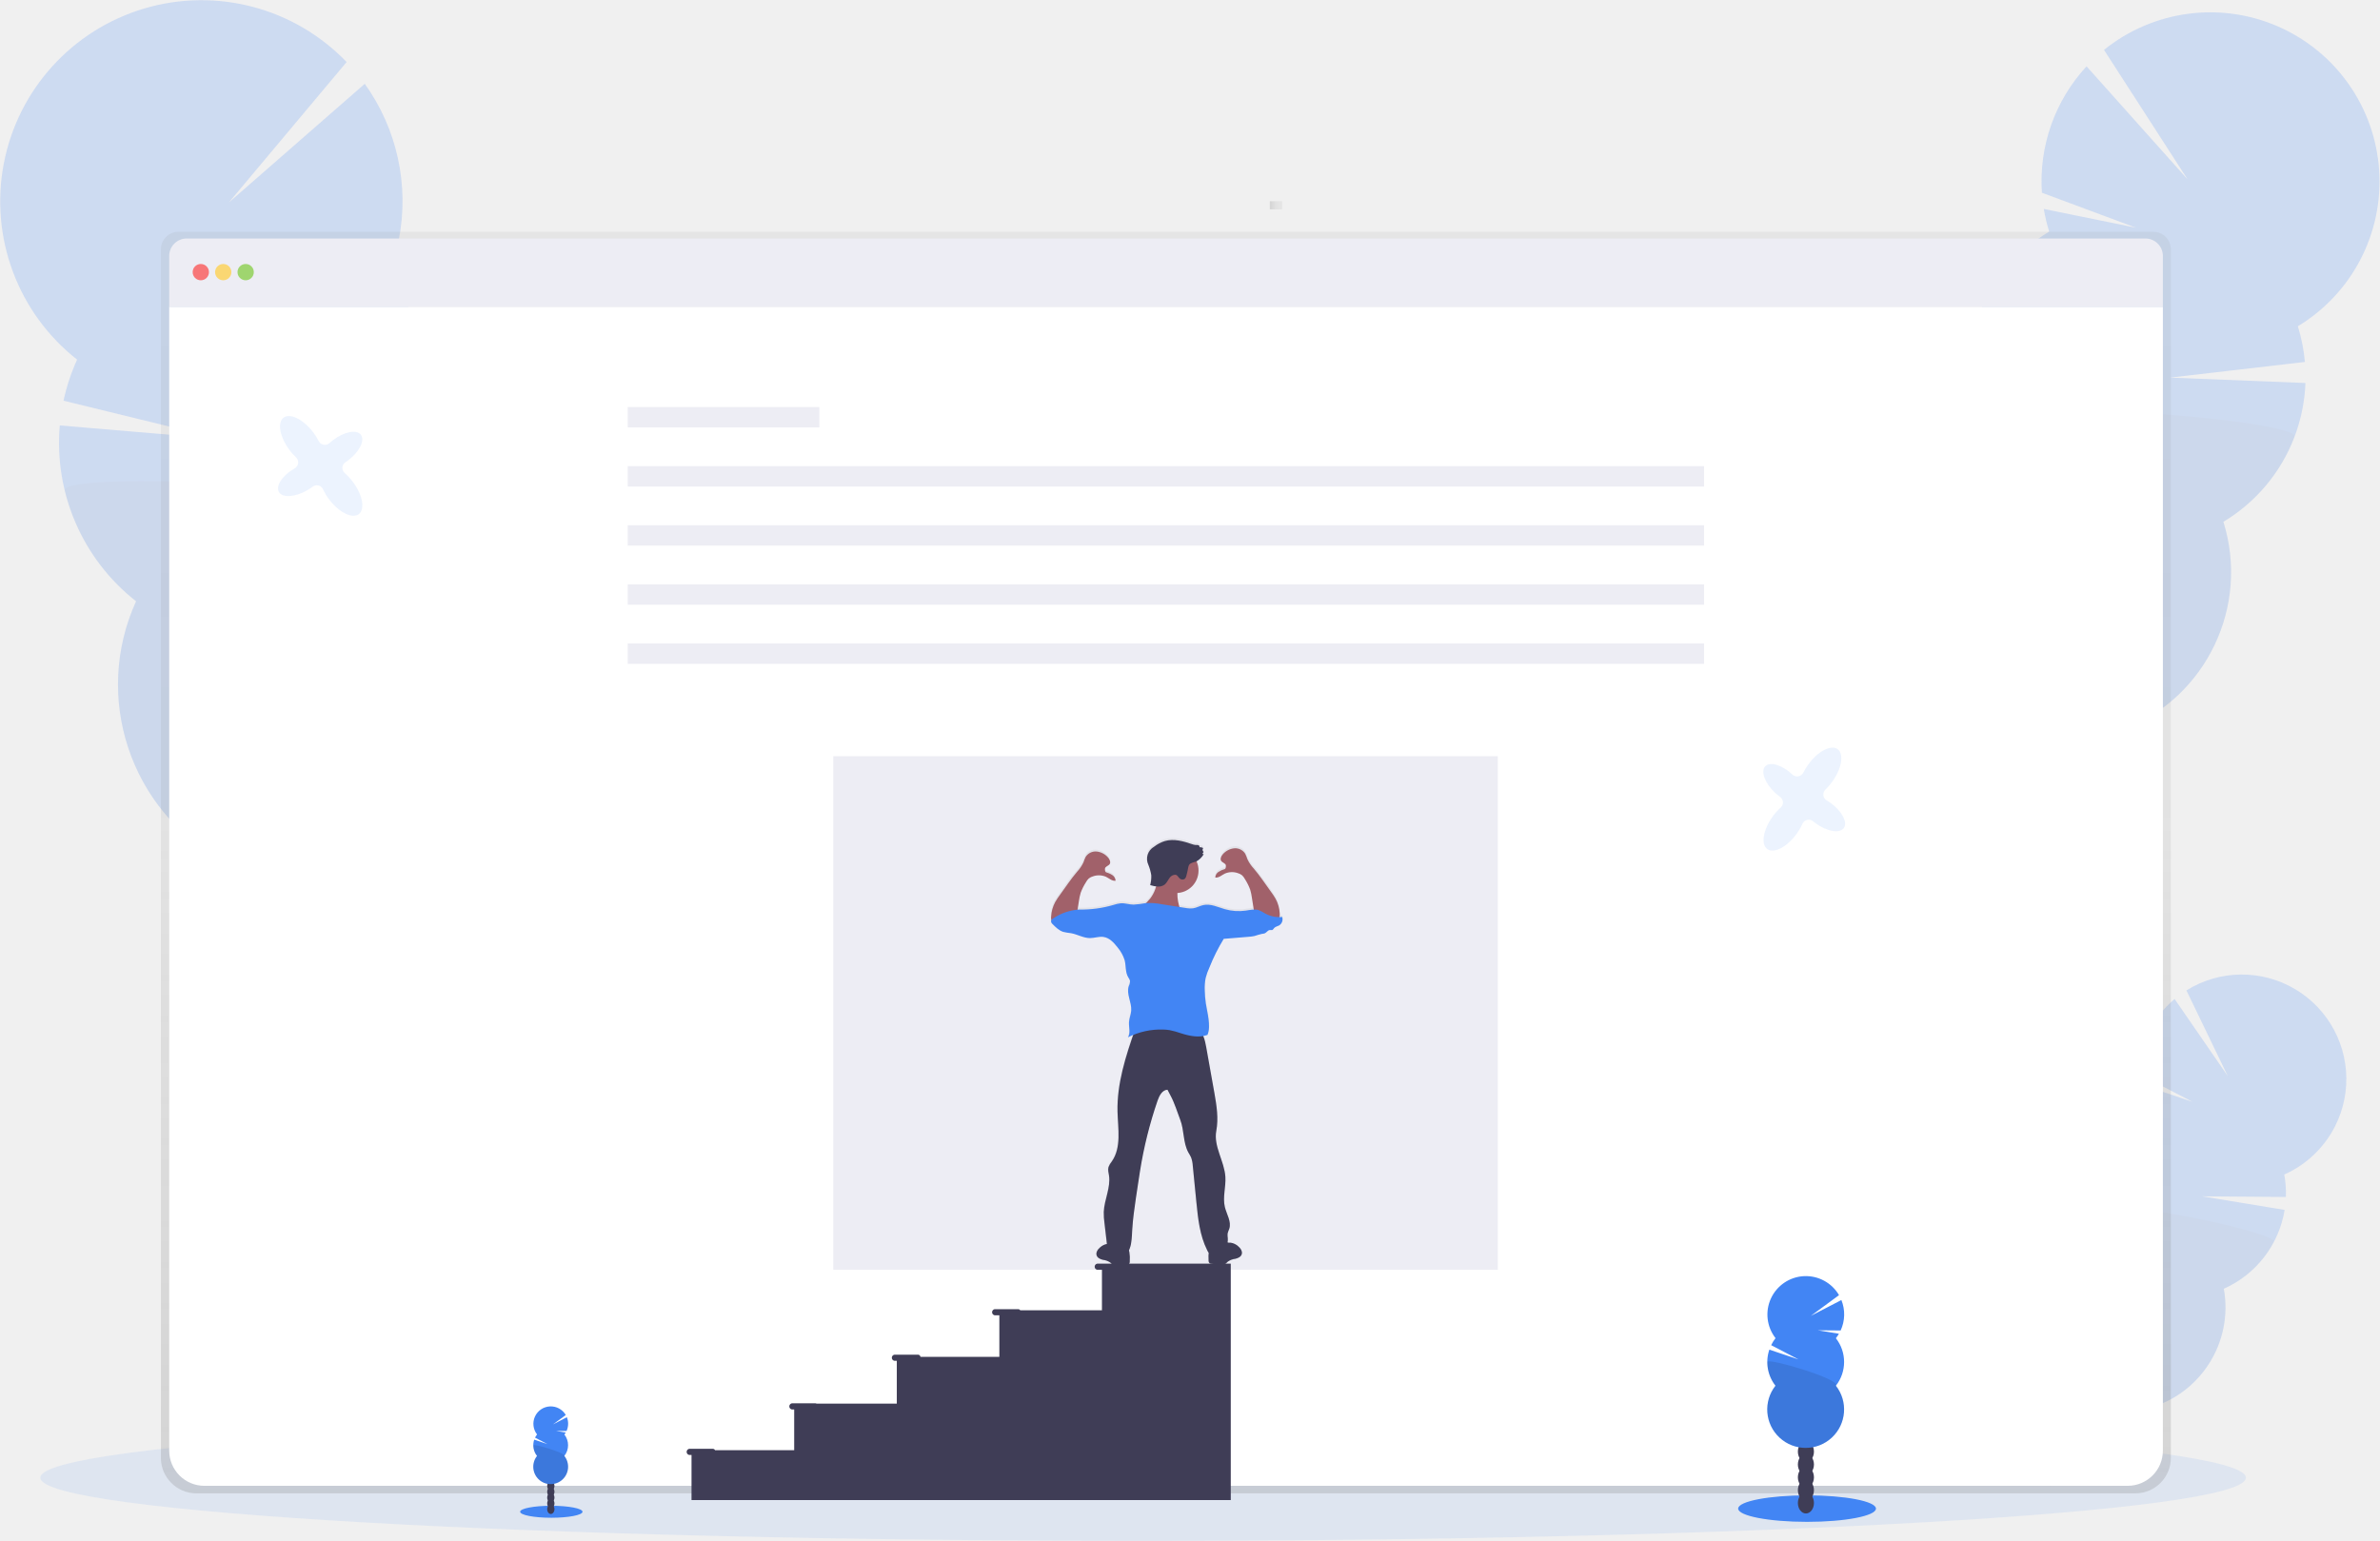
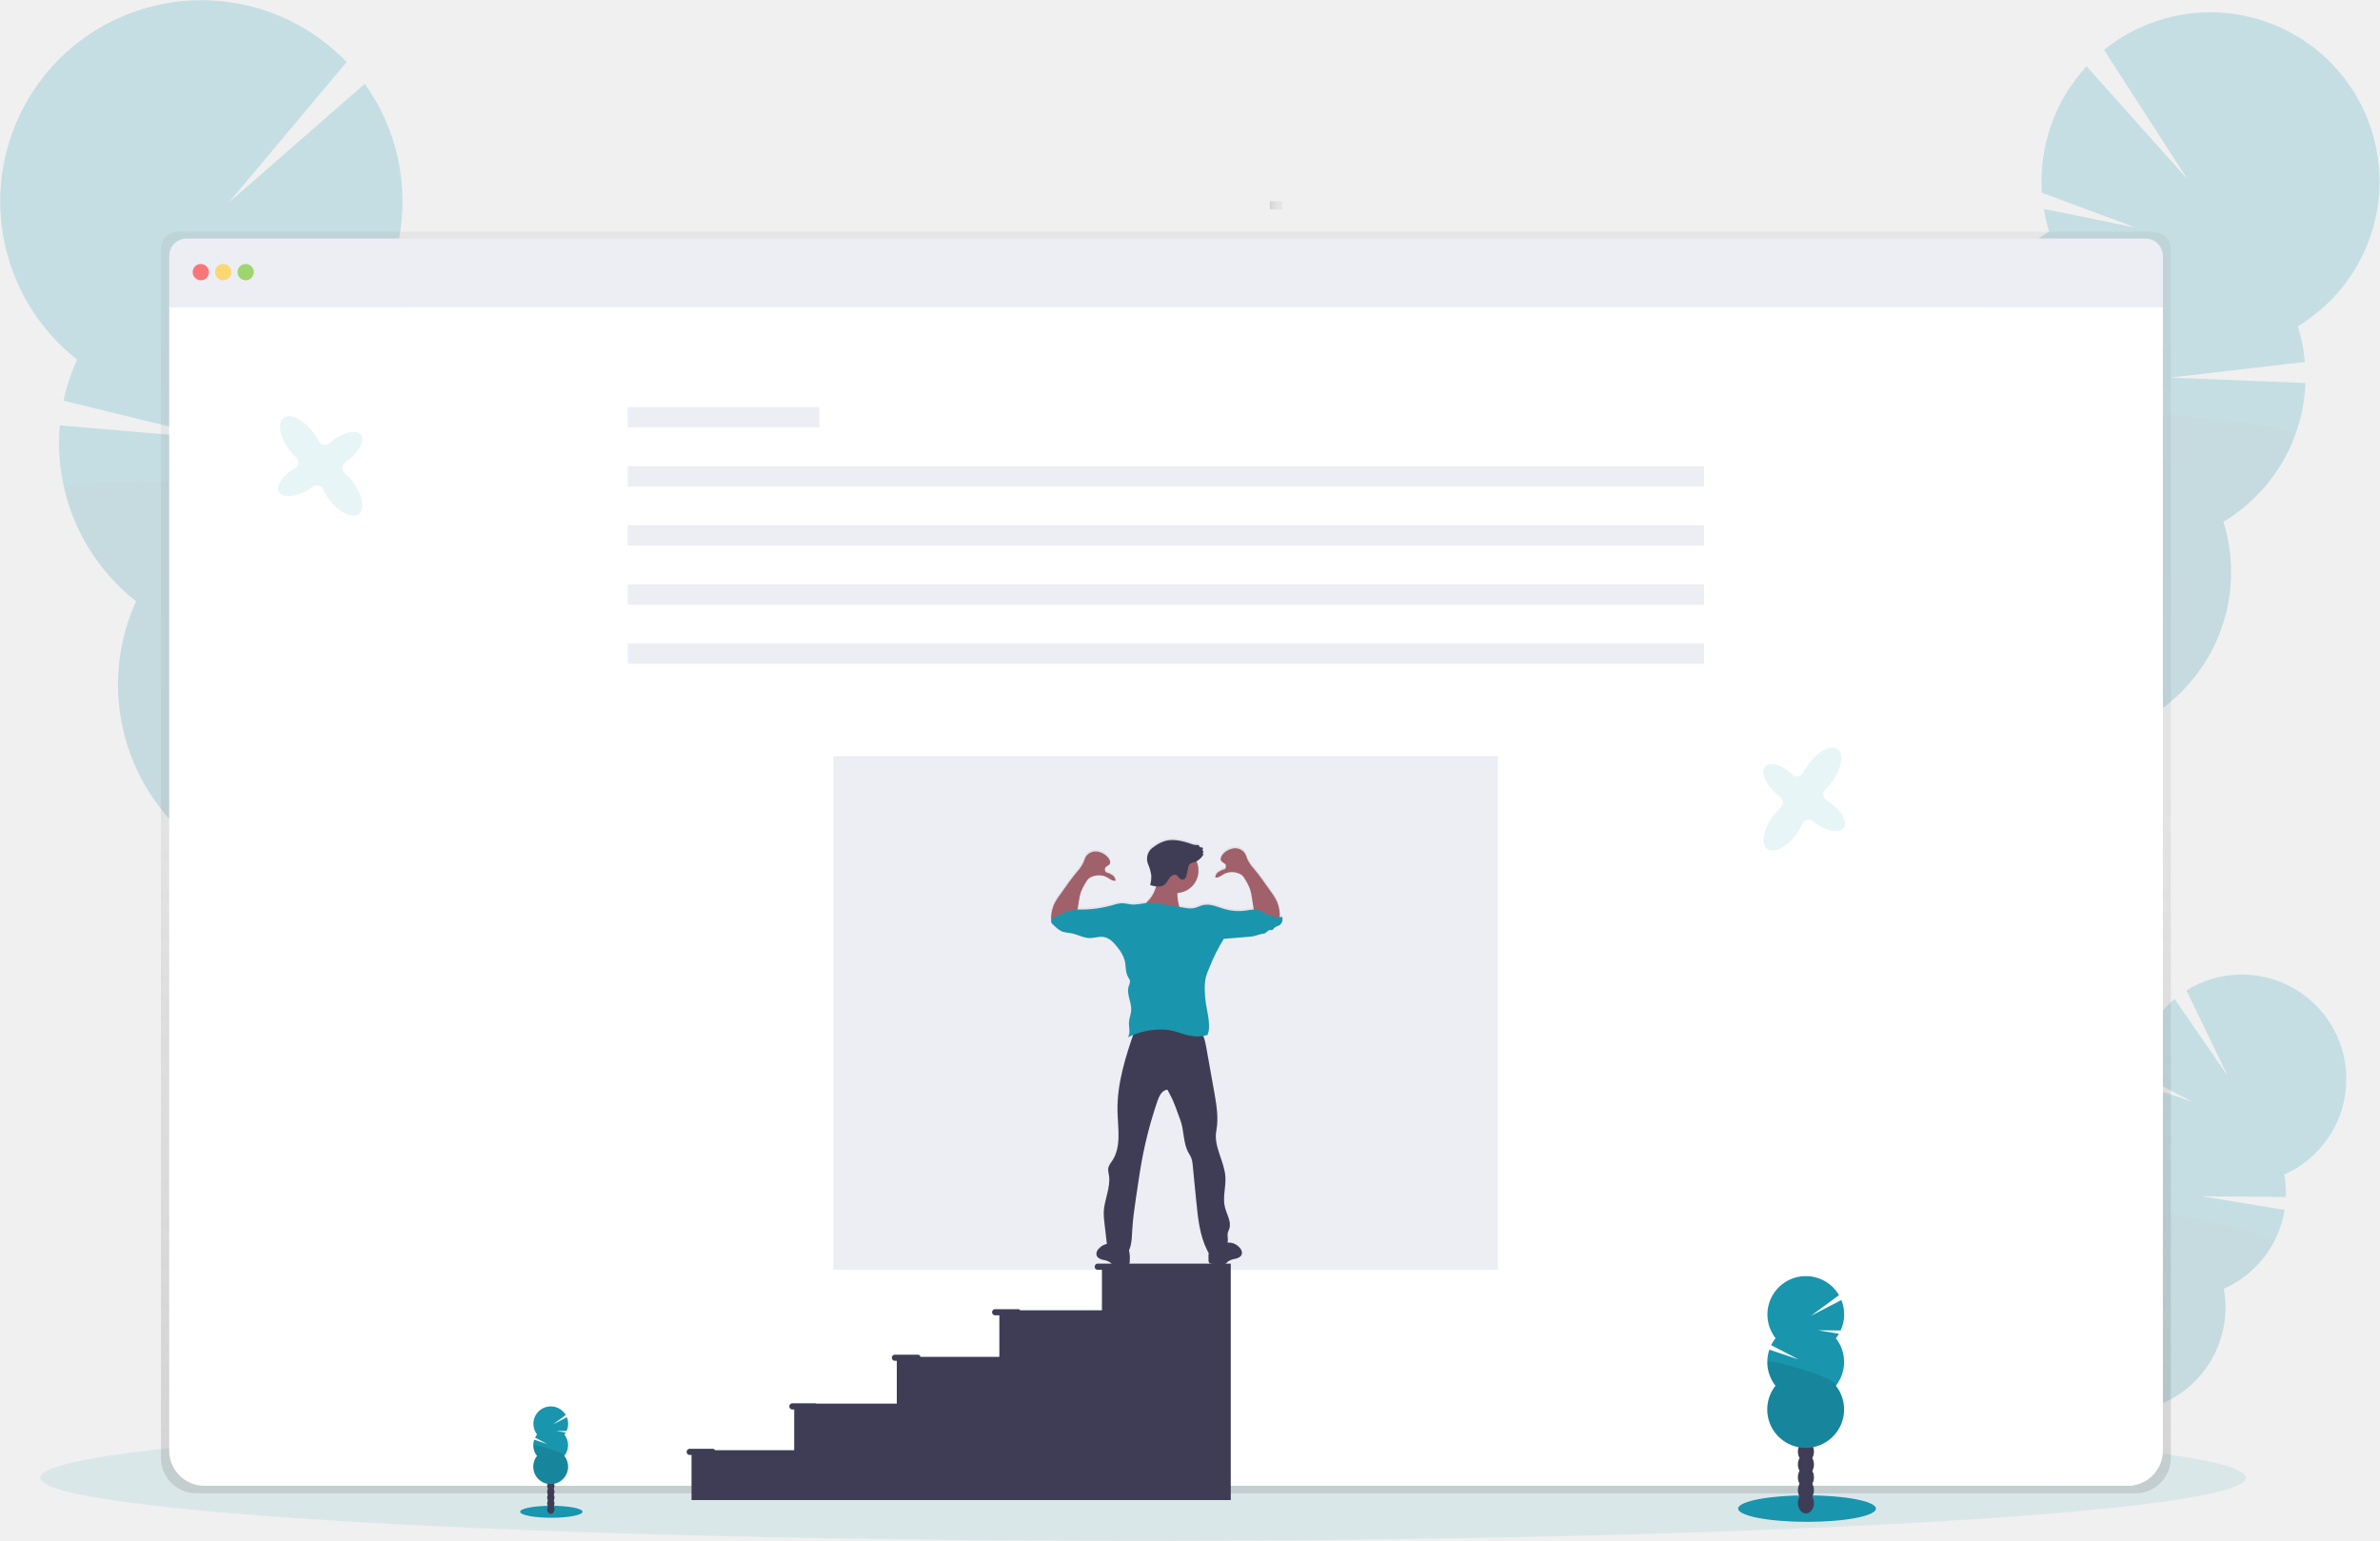
<svg xmlns="http://www.w3.org/2000/svg" xmlns:xlink="http://www.w3.org/1999/xlink" id="bf987f75-b15a-4b7f-a137-75b4492c4a21" data-name="Layer 1" width="1167.52" height="756.03" viewBox="0 0 1167.52 756.03">
  <defs>
    <linearGradient id="b752362c-f89d-48d5-9dd1-266417fc8d3c" x1="588.17" y1="804.7" x2="588.17" y2="185.7" gradientUnits="userSpaceOnUse">
      <stop offset="0" stop-color="gray" stop-opacity="0.25" />
      <stop offset="0.54" stop-color="gray" stop-opacity="0.12" />
      <stop offset="1" stop-color="gray" stop-opacity="0.1" />
    </linearGradient>
    <linearGradient id="a11e32f9-0bc0-4cef-b66b-30dd4b707f0c" x1="567.7" y1="1179.83" x2="567.7" y2="1173.83" gradientTransform="translate(74.47 -1004.13)" xlink:href="#b752362c-f89d-48d5-9dd1-266417fc8d3c" />
    <linearGradient id="ada07a9a-e50a-4215-9506-0eaaef22308f" x1="588.52" y1="693.03" x2="588.52" y2="483.16" xlink:href="#b752362c-f89d-48d5-9dd1-266417fc8d3c" />
  </defs>
-   <ellipse cx="560.76" cy="725.03" rx="541" ry="31" fill="#4285f4" opacity="0.1" />
+   <ellipse cx="560.76" cy="725.03" rx="541" ry="31" fill="#1995ad" opacity="0.1" />
  <g opacity="0.2">
    <path d="M1023.5,798.41a17.73,17.73,0,0,1-1.73,2.67q-8.64-6.09-17.57-11.93c.12-.25.25-.51.39-.76a16.84,16.84,0,0,1,6-6.52c3.29-2,7-2.48,10-.86s4.76,4.94,4.94,8.78A16.84,16.84,0,0,1,1023.5,798.41Z" transform="translate(-16.24 -71.99)" fill="#3f3d56" />
    <ellipse cx="1022.06" cy="778.26" rx="14.01" ry="10.7" transform="translate(-160.29 1245.24) rotate(-62.09)" fill="#3f3d56" />
    <ellipse cx="1030.07" cy="763.12" rx="14.01" ry="10.7" transform="translate(-142.65 1244.27) rotate(-62.09)" fill="#3f3d56" />
    <ellipse cx="1038.09" cy="747.99" rx="14.01" ry="10.7" transform="translate(-125.01 1243.3) rotate(-62.09)" fill="#3f3d56" />
    <ellipse cx="1046.11" cy="732.85" rx="14.01" ry="10.7" transform="translate(-107.37 1242.33) rotate(-62.09)" fill="#3f3d56" />
-     <path d="M1065.55,610.51a51.89,51.89,0,0,1-.78-7l27,9.08-27-14A51.4,51.4,0,0,1,1083,562.14L1109.11,600l-20.31-42.07a51.28,51.28,0,1,1,48,90.35,51.19,51.19,0,0,1,.8,11l-41.15-.32,40.52,6.67a51.33,51.33,0,0,1-29.84,38.68,51.28,51.28,0,1,1-71.23-37.72,51.29,51.29,0,0,1,29.67-56Z" transform="translate(-16.24 -71.99)" fill="#4285f4" />
+     <path d="M1065.55,610.51a51.89,51.89,0,0,1-.78-7l27,9.08-27-14A51.4,51.4,0,0,1,1083,562.14L1109.11,600l-20.31-42.07a51.28,51.28,0,1,1,48,90.35,51.19,51.19,0,0,1,.8,11l-41.15-.32,40.52,6.67a51.33,51.33,0,0,1-29.84,38.68,51.28,51.28,0,1,1-71.23-37.72,51.29,51.29,0,0,1,29.67-56Z" transform="translate(-16.24 -71.99)" fill="#1995ad" />
    <path d="M1131.64,681.39a51,51,0,0,1-24.53,22.88,51.28,51.28,0,1,1-71.23-37.72C1033.89,655.62,1134.34,676.31,1131.64,681.39Z" transform="translate(-16.24 -71.99)" opacity="0.1" />
  </g>
  <g opacity="0.2">
    <path d="M991.37,495.94a31.64,31.64,0,0,1-2.25,4.64q-15.11-8.06-30.61-15.66c.14-.43.3-.88.47-1.31a27.2,27.2,0,0,1,8.3-11.66c4.87-3.9,10.74-5.37,16-3.38s8.62,7,9.67,13.11A27.21,27.21,0,0,1,991.37,495.94Z" transform="translate(-16.24 -71.99)" fill="#3f3d56" />
    <ellipse cx="985.03" cy="463.85" rx="22.69" ry="17.33" transform="translate(184.88 1147.47) rotate(-69.16)" fill="#3f3d56" />
    <ellipse cx="994.89" cy="437.94" rx="22.69" ry="17.33" transform="translate(215.46 1139.99) rotate(-69.16)" fill="#3f3d56" />
    <ellipse cx="1004.76" cy="412.02" rx="22.69" ry="17.33" transform="translate(246.03 1132.51) rotate(-69.16)" fill="#3f3d56" />
    <ellipse cx="1014.62" cy="386.11" rx="22.69" ry="17.33" transform="translate(276.61 1125.04) rotate(-69.16)" fill="#3f3d56" />
-     <path d="M1021.49,185.69a83.36,83.36,0,0,1-2.65-11.18l45.22,9.21-46.16-17.18a83.11,83.11,0,0,1,21.91-62L1089.37,160l-41-63.53a83,83,0,1,1,95.09,135.6,83.42,83.42,0,0,1,3.46,17.51l-66.17,7.68,66.43,2.65A83.07,83.07,0,0,1,1106.93,328a83,83,0,1,1-122-46.42,83,83,0,0,1,36.52-95.93Z" transform="translate(-16.24 -71.99)" fill="#4285f4" />
+     <path d="M1021.49,185.69a83.36,83.36,0,0,1-2.65-11.18l45.22,9.21-46.16-17.18a83.11,83.11,0,0,1,21.91-62L1089.37,160l-41-63.53a83,83,0,1,1,95.09,135.6,83.42,83.42,0,0,1,3.46,17.51l-66.17,7.68,66.43,2.65A83.07,83.07,0,0,1,1106.93,328a83,83,0,1,1-122-46.42,83,83,0,0,1,36.52-95.93Z" transform="translate(-16.24 -71.99)" fill="#1995ad" />
    <path d="M1141.79,286.39A82.59,82.59,0,0,1,1106.93,328a83,83,0,1,1-122-46.42C979.6,264.46,1145.11,277.69,1141.79,286.39Z" transform="translate(-16.24 -71.99)" opacity="0.1" />
  </g>
  <g opacity="0.2">
    <path d="M194.62,582.15a37.29,37.29,0,0,0,2,5.8q19-7.28,38.43-14c-.11-.53-.22-1.08-.36-1.62a32.41,32.41,0,0,0-8.07-15c-5.18-5.32-11.89-7.92-18.34-6.34s-11.2,7-13.35,14A32.49,32.49,0,0,0,194.62,582.15Z" transform="translate(-16.24 -71.99)" fill="#3f3d56" />
    <ellipse cx="206.83" cy="545.22" rx="20.61" ry="26.98" transform="translate(-139.61 -7.4) rotate(-13.72)" fill="#3f3d56" />
    <ellipse cx="199.01" cy="513.19" rx="20.61" ry="26.98" transform="translate(-132.24 -10.16) rotate(-13.72)" fill="#3f3d56" />
    <ellipse cx="191.2" cy="481.16" rx="20.61" ry="26.98" transform="translate(-124.87 -12.93) rotate(-13.72)" fill="#3f3d56" />
    <ellipse cx="183.38" cy="449.12" rx="20.61" ry="26.98" transform="translate(-117.5 -15.7) rotate(-13.72)" fill="#3f3d56" />
-     <path d="M204.82,211.62a97.86,97.86,0,0,0,4.78-12.8L154.89,203l57-13.46a98.81,98.81,0,0,0-16.71-76.43L128.5,171.35l57.77-68.92a98.72,98.72,0,1,0-132.2,146,99.32,99.32,0,0,0-6.67,20.16l76.95,18.81-78.78-6.67A98.81,98.81,0,0,0,83,367a98.71,98.71,0,1,0,150.76-36.8,98.71,98.71,0,0,0-29-118.58Z" transform="translate(-16.24 -71.99)" fill="#4285f4" />
+     <path d="M204.82,211.62a97.86,97.86,0,0,0,4.78-12.8L154.89,203l57-13.46a98.81,98.81,0,0,0-16.71-76.43L128.5,171.35l57.77-68.92a98.72,98.72,0,1,0-132.2,146,99.32,99.32,0,0,0-6.67,20.16l76.95,18.81-78.78-6.67A98.81,98.81,0,0,0,83,367a98.71,98.71,0,1,0,150.76-36.8,98.71,98.71,0,0,0-29-118.58Z" transform="translate(-16.24 -71.99)" fill="#1995ad" />
    <path d="M48,312.71A98.29,98.29,0,0,0,83,367a98.71,98.71,0,1,0,150.76-36.8C242.64,310.75,45.39,302,48,312.71Z" transform="translate(-16.24 -71.99)" opacity="0.1" />
  </g>
  <path d="M1072.54,185.7H103.8a8.64,8.64,0,0,0-8.63,8.66V787.24a17.43,17.43,0,0,0,17.4,17.46h951.2a17.43,17.43,0,0,0,17.4-17.46V194.36A8.65,8.65,0,0,0,1072.54,185.7Z" transform="translate(-16.24 -71.99)" fill="url(#b752362c-f89d-48d5-9dd1-266417fc8d3c)" />
  <path d="M1077.25,222.51V783.75A17.26,17.26,0,0,1,1060,801H116.51a17.26,17.26,0,0,1-17.26-17.26V222.51Z" transform="translate(-16.24 -71.99)" fill="#fff" />
  <path d="M1077.25,197.57v24.94h-978V197.57a8.56,8.56,0,0,1,8.56-8.56h960.88A8.56,8.56,0,0,1,1077.25,197.57Z" transform="translate(-16.24 -71.99)" fill="#ededf4" />
  <circle cx="98.51" cy="133.52" r="4" fill="#fa5959" opacity="0.8" />
  <circle cx="109.51" cy="133.52" r="4" fill="#fed253" opacity="0.8" />
  <circle cx="120.51" cy="133.52" r="4" fill="#8ccf4d" opacity="0.8" />
  <rect x="640.17" y="169.7" width="4" height="6" transform="translate(798.63 -541.45) rotate(90)" fill="url(#a11e32f9-0bc0-4cef-b66b-30dd4b707f0c)" />
  <rect x="307.93" y="199.71" width="94" height="10" fill="#ededf4" />
  <rect x="307.93" y="228.71" width="528" height="10" fill="#ededf4" />
  <rect x="307.93" y="257.71" width="528" height="10" fill="#ededf4" />
  <rect x="307.93" y="286.71" width="528" height="10" fill="#ededf4" />
  <rect x="307.93" y="315.71" width="528" height="10" fill="#ededf4" />
  <rect x="408.76" y="371.03" width="326" height="252" fill="#ededf4" />
  <path d="M645.2,521.09c-.42,0-.84.06-1.27.07a5.58,5.58,0,0,0,.14-1.78,17,17,0,0,0-2-7.21,31.3,31.3,0,0,0-2.48-3.76c-2.72-3.76-5.24-7.6-8.23-11.15a17.93,17.93,0,0,1-3.17-4.67,22.83,22.83,0,0,0-1.08-2.71,5.83,5.83,0,0,0-5.45-2.65,8.65,8.65,0,0,0-5.52,2.92c-.84.9-1.53,2.29-.83,3.31s2.22,1.15,2.31,2.27c0,.6,0,1.58-.61,1.77a10.87,10.87,0,0,0-3.06,1.34,3.61,3.61,0,0,0-1.61,2.8c1.73.26,3.18-1.19,4.75-2a8.77,8.77,0,0,1,6.28-.23,5.88,5.88,0,0,1,2.16,1.09,7.61,7.61,0,0,1,1.4,1.88,20.07,20.07,0,0,1,3.46,9.38l.88,5.62a36.49,36.49,0,0,0-3.88.52,24.37,24.37,0,0,1-10.33-.7c-3.5-1-7-2.82-10.61-2-1.69.37-3.23,1.31-4.94,1.58a13.53,13.53,0,0,1-4-.21l-2.75-.44c-.09-.23-.16-.47-.23-.71a20.74,20.74,0,0,1-.78-6.17,11,11,0,0,0,9.4-15.59,9.33,9.33,0,0,0,3.55-3.53L606,490l.66-1a1.18,1.18,0,0,1-.19-1.87,3.77,3.77,0,0,0-1.89-.42c.21-.39-.13-.87-.54-1a4.7,4.7,0,0,0-1.3-.08,6.37,6.37,0,0,1-1.86-.43c-4.27-1.47-8.9-2.76-13.25-1.53a16.57,16.57,0,0,0-5.29,2.78,6.91,6.91,0,0,0-2.82,9.07,23.48,23.48,0,0,1,1.41,5.09,16.16,16.16,0,0,1-.55,4.83,19.69,19.69,0,0,0,2.91.65,16.5,16.5,0,0,1-2.89,5.92,23.52,23.52,0,0,1-2,2.21h-.12a48.59,48.59,0,0,1-6,.74c-2.12,0-4.2-.8-6.31-.65a17.11,17.11,0,0,0-3.67.83,56.23,56.23,0,0,1-16.91,2.26l-.69.07.64-4.08a20.07,20.07,0,0,1,3.46-9.38,7.61,7.61,0,0,1,1.4-1.88,5.92,5.92,0,0,1,2.17-1.09,8.74,8.74,0,0,1,6.27.23c1.57.77,3,2.22,4.76,2a3.64,3.64,0,0,0-1.62-2.8,10.87,10.87,0,0,0-3.06-1.34c-.58-.19-.66-1.17-.61-1.77.09-1.12,1.68-1.36,2.31-2.28s0-2.4-.83-3.31a8.66,8.66,0,0,0-5.52-2.91,5.81,5.81,0,0,0-5.44,2.65,21.29,21.29,0,0,0-1.09,2.71,17.93,17.93,0,0,1-3.17,4.67c-3,3.55-5.51,7.39-8.23,11.15a33.31,33.31,0,0,0-2.48,3.75,17.24,17.24,0,0,0-2,7.22,5.64,5.64,0,0,0,.14,1.79,1.15,1.15,0,0,0-.11.45,2.08,2.08,0,0,0,.78,1.4c1.53,1.54,3.14,3.13,5.2,3.79a31.94,31.94,0,0,0,3.89.67c3.16.57,6.07,2.4,9.28,2.39,2.21,0,4.39-.88,6.57-.57,3,.41,5.16,2.85,7,5.22a18,18,0,0,1,3.45,6.31c.71,2.79.27,5.93,1.76,8.39a5.71,5.71,0,0,1,.86,1.66,5.56,5.56,0,0,1-.61,2.72c-1.26,3.87,1.5,8,1.21,12-.14,1.95-1,3.79-1.09,5.74-.15,2.51.87,5.32-.53,7.41.85-.44,1.71-.83,2.59-1.18-4.2,12.31-8,25-7.71,37.94.22,8.39,2,17.63-2.82,24.52a9.68,9.68,0,0,0-1.61,2.75c-.38,1.35,0,2.78.25,4.16.89,6-2.35,11.91-2.57,18a36.29,36.29,0,0,0,.36,5.61l1.18,10.14a7.36,7.36,0,0,0-3.22,1.6c-1.24,1-2.33,2.64-1.75,4.14.47,1.21,1.85,1.79,3.12,2.09a7.82,7.82,0,0,1,3.62,1.37,13.88,13.88,0,0,0,1.09,1.08,4,4,0,0,0,2.42.45c1.53-.06,3-.19,4.56-.4a1.81,1.81,0,0,0,.91-.29,2,2,0,0,0,.51-1.5,19.87,19.87,0,0,0-.19-4.56c-.06-.29-.14-.57-.22-.86a17.75,17.75,0,0,0,1.11-4c.31-2,.36-4.09.49-6.14.3-5.22,1-10.4,1.8-15.58l1-6.66c.31-2.19.63-4.38,1-6.57A206.62,206.62,0,0,1,584,611.59c.85-2.43,2.3-5.28,4.87-5.35l1.53,3c2,3.76,3.22,7.93,4.74,11.88,2,5.19,1.32,11.25,4,16.13.44.81,1,1.58,1.33,2.43a14,14,0,0,1,.82,4.07l1.77,18c.8,8.09,1.66,16.4,5.29,23.67a9.12,9.12,0,0,0,.8,1.34,23.25,23.25,0,0,0-.05,3.64,1.43,1.43,0,0,0,1.42,1.79c1.51.2,3,.33,4.55.39a4,4,0,0,0,2.42-.45,11.2,11.2,0,0,0,1.1-1.08,7.78,7.78,0,0,1,3.61-1.37c1.27-.29,2.65-.87,3.12-2.09.59-1.5-.51-3.13-1.75-4.14a7,7,0,0,0-3.56-1.65,5.92,5.92,0,0,1-1.62-.13,8,8,0,0,0,.12-2,10,10,0,0,1-.1-2.38,14.13,14.13,0,0,1,.82-2.34c1.15-3.54-1.3-7.14-2.16-10.76-1.15-4.82.56-9.87.25-14.82-.48-7.77-5.9-15.06-4.46-22.71,1.15-6.12.17-12.41-.92-18.54l-4-22.81a25.28,25.28,0,0,0-1.45-5.41,12.75,12.75,0,0,0,2.18-.58c1-2.44.83-5.13.53-7.75s-1-5.18-1.35-7.78a51.29,51.29,0,0,1-.52-6.31,25.43,25.43,0,0,1,.44-6.22,29.92,29.92,0,0,1,1.87-5.23,92.87,92.87,0,0,1,7-14c4.11-.32,8.09-.67,12.19-1a16.93,16.93,0,0,0,2.92-.39,36.93,36.93,0,0,1,3.73-1.07,5,5,0,0,0,1.38-.27c.9-.41,1.45-1.56,2.44-1.6a4.24,4.24,0,0,0,1.12,0c.44-.14.66-.62,1-1,.62-.69,1.63-.83,2.44-1.28A3.54,3.54,0,0,0,645.2,521.09Z" transform="translate(-16.24 -71.99)" fill="url(#ada07a9a-e50a-4215-9506-0eaaef22308f)" />
  <circle cx="576.94" cy="427.16" r="11" fill="#a1616a" />
  <path d="M580.48,512.84a27.41,27.41,0,0,1-3.75,3.79,29.79,29.79,0,0,0,21.5,3.54c-.27-.75-1.25-.86-1.94-1.24a4.19,4.19,0,0,1-1.7-2.68,20.94,20.94,0,0,1-.64-8.11,5,5,0,0,0,0-2,4.29,4.29,0,0,0-2.07-2.28,20.41,20.41,0,0,0-5-2.25c-1.82-.54-2.86-.79-2.93,1.33A16.85,16.85,0,0,1,580.48,512.84Z" transform="translate(-16.24 -71.99)" fill="#a1616a" />
  <path d="M631.52,519.76l-1.12-7.1a26.39,26.39,0,0,0-.89-4.22,27.21,27.21,0,0,0-2.56-5.12,7.56,7.56,0,0,0-1.4-1.87,5.88,5.88,0,0,0-2.16-1.09,8.71,8.71,0,0,0-6.26.24c-1.57.76-3,2.2-4.75,1.95a3.58,3.58,0,0,1,1.62-2.79,10.57,10.57,0,0,1,3-1.34c.57-.18.66-1.16.61-1.76-.09-1.11-1.68-1.35-2.31-2.26s0-2.39.82-3.3a8.61,8.61,0,0,1,5.51-2.89,5.78,5.78,0,0,1,5.44,2.63,21.16,21.16,0,0,1,1.09,2.7,18,18,0,0,0,3.16,4.65c3,3.53,5.51,7.35,8.22,11.09a34.61,34.61,0,0,1,2.48,3.74,16.91,16.91,0,0,1,2,7.18,4.47,4.47,0,0,1-.33,2.27,3.52,3.52,0,0,1-3,1.72,10.63,10.63,0,0,1-3.59-.72L632.74,522a2.84,2.84,0,0,1-1.4-.77A1.1,1.1,0,0,1,631.52,519.76Z" transform="translate(-16.24 -71.99)" fill="#a1616a" />
  <path d="M544.37,521.33l1.11-7.1a27.55,27.55,0,0,1,.9-4.22,26.62,26.62,0,0,1,2.56-5.12,7.07,7.07,0,0,1,1.39-1.86,5.66,5.66,0,0,1,2.16-1.09,8.74,8.74,0,0,1,6.27.23c1.57.76,3,2.2,4.75,1.95a3.6,3.6,0,0,0-1.62-2.79,10.69,10.69,0,0,0-3-1.34c-.57-.18-.66-1.16-.61-1.76.09-1.11,1.67-1.35,2.31-2.26s0-2.39-.83-3.29a8.6,8.6,0,0,0-5.51-2.9,5.79,5.79,0,0,0-5.44,2.63,21.11,21.11,0,0,0-1.08,2.7,18.21,18.21,0,0,1-3.16,4.65c-3,3.53-5.51,7.35-8.23,11.09a34,34,0,0,0-2.47,3.74,17.07,17.07,0,0,0-2,7.18,4.53,4.53,0,0,0,.34,2.28,3.53,3.53,0,0,0,3.05,1.71,10.34,10.34,0,0,0,3.58-.72l4.37-1.43a2.77,2.77,0,0,0,1.39-.77A1.1,1.1,0,0,0,544.37,521.33Z" transform="translate(-16.24 -71.99)" fill="#a1616a" />
  <path d="M623.57,683.41c1.24,1,2.33,2.63,1.75,4.12-.48,1.21-1.85,1.78-3.12,2.08a7.88,7.88,0,0,0-3.61,1.36A11,11,0,0,1,617.5,692a3.93,3.93,0,0,1-2.42.45c-1.52-.06-3-.19-4.55-.39a1.81,1.81,0,0,1-.91-.29,1.93,1.93,0,0,1-.5-1.49,19.13,19.13,0,0,1,.18-4.54,6.5,6.5,0,0,1,2.19-3.87c1.16-.9,4.68-3.57,6-1.86.35.46.21,1.09.7,1.47s1.26.17,1.82.24A7,7,0,0,1,623.57,683.41Z" transform="translate(-16.24 -71.99)" fill="#3f3d56" />
  <path d="M556,683.93c-1.24,1-2.33,2.63-1.75,4.12.47,1.21,1.84,1.79,3.11,2.08a7.84,7.84,0,0,1,3.61,1.36,11.2,11.2,0,0,0,1.1,1.08,4,4,0,0,0,2.41.45c1.52-.06,3-.19,4.55-.4a1.78,1.78,0,0,0,.91-.29,1.93,1.93,0,0,0,.51-1.49,19.59,19.59,0,0,0-.19-4.53,6.45,6.45,0,0,0-2.19-3.88c-1.15-.9-4.67-3.57-6-1.86-.35.46-.21,1.1-.71,1.47s-1.25.17-1.82.24A7.06,7.06,0,0,0,556,683.93Z" transform="translate(-16.24 -71.99)" fill="#3f3d56" />
  <path d="M573,577.23c-4.51,13-8.89,26.45-8.55,40.24.22,8.35,2,17.55-2.81,24.4a9.54,9.54,0,0,0-1.61,2.74c-.38,1.34,0,2.76.24,4.14.9,6-2.33,11.86-2.56,17.92a36,36,0,0,0,.36,5.58l1.25,10.68c.42,3.66,5.14,5.16,8.78,5.67a13.61,13.61,0,0,0,3.09-7.19c.31-2,.36-4.07.48-6.1.31-5.2,1.06-10.36,1.8-15.51l1-6.63c.32-2.18.63-4.36,1-6.54A205.66,205.66,0,0,1,584.1,612c.85-2.43,2.3-5.26,4.86-5.33l1.53,2.94c2,3.73,3.21,7.89,4.73,11.82,2,5.17,1.31,11.19,4,16.06.44.8,1,1.57,1.32,2.41a13.9,13.9,0,0,1,.82,4l1.77,17.88c.8,8.05,1.65,16.32,5.28,23.55a5.47,5.47,0,0,0,1.67,2.2c1.48,1,3.55.49,5-.55a8.53,8.53,0,0,0,3.46-7.38,11.07,11.07,0,0,1-.1-2.37,15.76,15.76,0,0,1,.82-2.33c1.16-3.52-1.29-7.1-2.16-10.7-1.15-4.8.56-9.82.26-14.75-.48-7.74-5.89-15-4.46-22.61,1.15-6.09.17-12.35-.91-18.45l-4.05-22.7c-.64-3.58-1.6-7.62-4.79-9.37a11.9,11.9,0,0,0-5.83-1C589.05,575.32,581.15,576.47,573,577.23Z" transform="translate(-16.24 -71.99)" fill="#3f3d56" />
-   <path d="M645.2,521.9a14.3,14.3,0,0,1-8.4-1.74,16.86,16.86,0,0,0-3.09-1.62c-2-.65-4.2-.08-6.3.23a24.6,24.6,0,0,1-10.31-.7c-3.5-1-7-2.81-10.6-2-1.69.37-3.22,1.3-4.93,1.57a13.12,13.12,0,0,1-4-.21l-11.4-1.78a31.18,31.18,0,0,0-7.82-.56,50.62,50.62,0,0,1-6,.75c-2.11,0-4.19-.8-6.3-.66a17.16,17.16,0,0,0-3.66.83,56.33,56.33,0,0,1-16.87,2.25,25.33,25.33,0,0,0-12.69,4.4,2,2,0,0,0-1,1.39,2.05,2.05,0,0,0,.79,1.38c1.52,1.54,3.13,3.12,5.19,3.78a31.43,31.43,0,0,0,3.88.66c3.15.58,6.06,2.39,9.26,2.39,2.21,0,4.38-.88,6.56-.57,3,.41,5.15,2.83,7,5.19a18.17,18.17,0,0,1,3.45,6.28c.7,2.78.26,5.9,1.75,8.35a5.78,5.78,0,0,1,.86,1.65,5.5,5.5,0,0,1-.61,2.71c-1.26,3.85,1.5,7.92,1.21,12-.14,1.93-1,3.77-1.09,5.7-.14,2.51.87,5.3-.53,7.38A35.85,35.85,0,0,1,587,577.14a21.88,21.88,0,0,1,3,.28,42,42,0,0,1,5.68,1.58c4.18,1.33,8.78,2.28,12.9.76,1-2.43.83-5.11.52-7.71s-.95-5.16-1.34-7.75a50.81,50.81,0,0,1-.52-6.28,25.19,25.19,0,0,1,.44-6.19,29.34,29.34,0,0,1,1.87-5.2,91.61,91.61,0,0,1,7-14c4.1-.33,8.07-.68,12.17-1a18.85,18.85,0,0,0,2.91-.39,37.45,37.45,0,0,1,3.72-1.06,4.91,4.91,0,0,0,1.38-.28c.9-.41,1.46-1.55,2.44-1.58a4.69,4.69,0,0,0,1.12,0c.44-.13.65-.62,1-1,.62-.69,1.63-.83,2.44-1.27A3.52,3.52,0,0,0,645.2,521.9Z" transform="translate(-16.24 -71.99)" fill="#4285f4" />
+   <path d="M645.2,521.9a14.3,14.3,0,0,1-8.4-1.74,16.86,16.86,0,0,0-3.09-1.62c-2-.65-4.2-.08-6.3.23a24.6,24.6,0,0,1-10.31-.7c-3.5-1-7-2.81-10.6-2-1.69.37-3.22,1.3-4.93,1.57a13.12,13.12,0,0,1-4-.21l-11.4-1.78a31.18,31.18,0,0,0-7.82-.56,50.62,50.62,0,0,1-6,.75c-2.11,0-4.19-.8-6.3-.66a17.16,17.16,0,0,0-3.66.83,56.33,56.33,0,0,1-16.87,2.25,25.33,25.33,0,0,0-12.69,4.4,2,2,0,0,0-1,1.39,2.05,2.05,0,0,0,.79,1.38c1.52,1.54,3.13,3.12,5.19,3.78a31.43,31.43,0,0,0,3.88.66c3.15.58,6.06,2.39,9.26,2.39,2.21,0,4.38-.88,6.56-.57,3,.41,5.15,2.83,7,5.19a18.17,18.17,0,0,1,3.45,6.28c.7,2.78.26,5.9,1.75,8.35a5.78,5.78,0,0,1,.86,1.65,5.5,5.5,0,0,1-.61,2.71c-1.26,3.85,1.5,7.92,1.21,12-.14,1.93-1,3.77-1.09,5.7-.14,2.51.87,5.3-.53,7.38A35.85,35.85,0,0,1,587,577.14a21.88,21.88,0,0,1,3,.28,42,42,0,0,1,5.68,1.58c4.18,1.33,8.78,2.28,12.9.76,1-2.43.83-5.11.52-7.71s-.95-5.16-1.34-7.75a50.81,50.81,0,0,1-.52-6.28,25.19,25.19,0,0,1,.44-6.19,29.34,29.34,0,0,1,1.87-5.2,91.61,91.61,0,0,1,7-14c4.1-.33,8.07-.68,12.17-1a18.85,18.85,0,0,0,2.91-.39,37.45,37.45,0,0,1,3.72-1.06,4.91,4.91,0,0,0,1.38-.28c.9-.41,1.46-1.55,2.44-1.58a4.69,4.69,0,0,0,1.12,0c.44-.13.65-.62,1-1,.62-.69,1.63-.83,2.44-1.27A3.52,3.52,0,0,0,645.2,521.9Z" transform="translate(-16.24 -71.99)" fill="#1995ad" />
  <path d="M595.09,503.12a2,2,0,0,0,2.27.14,2.82,2.82,0,0,0,.84-1.54,35.41,35.41,0,0,0,.87-3.8,4.17,4.17,0,0,1,.5-1.59c.73-1.12,2.31-1.18,3.54-1.69a9.2,9.2,0,0,0,3.63-3.56l-.69-.14.65-1a1.16,1.16,0,0,1-.18-1.85,3.69,3.69,0,0,0-1.9-.43c.21-.38-.13-.86-.54-1a4.27,4.27,0,0,0-1.29-.07,6.38,6.38,0,0,1-1.86-.44c-4.26-1.46-8.88-2.75-13.22-1.52a16.44,16.44,0,0,0-5.29,2.77,6.87,6.87,0,0,0-2.81,9,23.28,23.28,0,0,1,1.4,5.05,16.08,16.08,0,0,1-.54,4.82,15.72,15.72,0,0,0,3.65.71,5.24,5.24,0,0,0,3.5-1c1-.86,1.56-2.19,2.38-3.27a3.39,3.39,0,0,1,2.89-1.52C594,501.36,594.2,502.49,595.09,503.12Z" transform="translate(-16.24 -71.99)" fill="#3f3d56" />
  <path d="M566.17,692H554.46a1.53,1.53,0,0,0,0,3h2.34v19.87H516.73a1.11,1.11,0,0,0-.89-.54h-11.7a1.53,1.53,0,0,0,0,3h2.34v20.41H467.79a1.24,1.24,0,0,0-1.1-1.08H455a1.52,1.52,0,0,0,0,3h1.17v21H416.84a1,1,0,0,0-.48-.13h-11.7a1.53,1.53,0,0,0,0,3h1.17v20H367a1.12,1.12,0,0,0-1-.68h-11.7a1.53,1.53,0,0,0,0,3h1.17V808H620V692Z" transform="translate(-16.24 -71.99)" fill="#3f3d56" />
-   <path d="M189.26,308.3a27.69,27.69,0,0,0-3.91-4.18,3.36,3.36,0,0,1,.37-5.35c.48-.31.95-.64,1.42-1,5.46-4.15,8.22-9.72,6.15-12.45s-8.18-1.57-13.64,2.58a21,21,0,0,0-1.81,1.51,3.35,3.35,0,0,1-5.24-1,28.28,28.28,0,0,0-2.69-4.28c-4.86-6.4-11.38-9.63-14.57-7.21s-1.85,9.58,3,16a27.58,27.58,0,0,0,3.15,3.5,3.38,3.38,0,0,1-.74,5.39l0,0c-6,3.43-9.39,8.6-7.69,11.57s7.92,2.6,13.87-.82a26.13,26.13,0,0,0,2.66-1.77,3.38,3.38,0,0,1,5.1,1.24,26.26,26.26,0,0,0,3,5c4.85,6.4,11.38,9.63,14.57,7.21S194.11,314.71,189.26,308.3Z" transform="translate(-16.24 -71.99)" fill="#4285f4" opacity="0.1" />
-   <path d="M897.58,481.11a27.22,27.22,0,0,0,2.87-4.95,3.34,3.34,0,0,1,5.21-1.2c.44.36.9.71,1.37,1.06,5.56,4,11.7,5,13.7,2.25s-.88-8.28-6.44-12.3q-1-.71-2-1.29a3.35,3.35,0,0,1-.55-5.31,27.17,27.17,0,0,0,3.3-3.82c4.71-6.51,5.89-13.69,2.65-16s-9.7,1-14.41,7.55a28.2,28.2,0,0,0-2.43,4,3.38,3.38,0,0,1-5.37.87l0,0c-5-4.69-11-6.47-13.31-4s-.17,8.33,4.84,13a24.14,24.14,0,0,0,2.47,2,3.38,3.38,0,0,1,.29,5.24,26.85,26.85,0,0,0-3.93,4.39c-4.71,6.51-5.89,13.69-2.64,16S892.87,487.63,897.58,481.11Z" transform="translate(-16.24 -71.99)" fill="#4285f4" opacity="0.1" />
-   <ellipse cx="886.46" cy="740.19" rx="33.8" ry="6.5" fill="#4285f4" />
+   <path d="M189.26,308.3a27.69,27.69,0,0,0-3.91-4.18,3.36,3.36,0,0,1,.37-5.35c.48-.31.95-.64,1.42-1,5.46-4.15,8.22-9.72,6.15-12.45s-8.18-1.57-13.64,2.58a21,21,0,0,0-1.81,1.51,3.35,3.35,0,0,1-5.24-1,28.28,28.28,0,0,0-2.69-4.28c-4.86-6.4-11.38-9.63-14.57-7.21s-1.85,9.58,3,16a27.58,27.58,0,0,0,3.15,3.5,3.38,3.38,0,0,1-.74,5.39l0,0c-6,3.43-9.39,8.6-7.69,11.57s7.92,2.6,13.87-.82a26.13,26.13,0,0,0,2.66-1.77,3.38,3.38,0,0,1,5.1,1.24,26.26,26.26,0,0,0,3,5c4.85,6.4,11.38,9.63,14.57,7.21S194.11,314.71,189.26,308.3Z" transform="translate(-16.24 -71.99)" fill="#1995ad" opacity="0.1" />
+   <path d="M897.58,481.11a27.22,27.22,0,0,0,2.87-4.95,3.34,3.34,0,0,1,5.21-1.2c.44.36.9.71,1.37,1.06,5.56,4,11.7,5,13.7,2.25s-.88-8.28-6.44-12.3q-1-.71-2-1.29a3.35,3.35,0,0,1-.55-5.31,27.17,27.17,0,0,0,3.3-3.82c4.71-6.51,5.89-13.69,2.65-16s-9.7,1-14.41,7.55a28.2,28.2,0,0,0-2.43,4,3.38,3.38,0,0,1-5.37.87l0,0c-5-4.69-11-6.47-13.31-4s-.17,8.33,4.84,13a24.14,24.14,0,0,0,2.47,2,3.38,3.38,0,0,1,.29,5.24,26.85,26.85,0,0,0-3.93,4.39c-4.71,6.51-5.89,13.69-2.64,16S892.87,487.63,897.58,481.11Z" transform="translate(-16.24 -71.99)" fill="#1995ad" opacity="0.1" />
+   <ellipse cx="886.46" cy="740.19" rx="33.8" ry="6.5" fill="#1995ad" />
  <ellipse cx="885.9" cy="737.43" rx="3.94" ry="5.15" fill="#3f3d56" />
  <ellipse cx="885.9" cy="731.13" rx="3.94" ry="5.15" fill="#3f3d56" />
  <ellipse cx="885.9" cy="724.84" rx="3.94" ry="5.15" fill="#3f3d56" />
  <ellipse cx="885.9" cy="718.54" rx="3.94" ry="5.15" fill="#3f3d56" />
  <ellipse cx="885.9" cy="712.24" rx="3.94" ry="5.15" fill="#3f3d56" />
  <ellipse cx="885.9" cy="705.95" rx="3.94" ry="5.15" fill="#3f3d56" />
  <ellipse cx="885.9" cy="699.65" rx="3.94" ry="5.15" fill="#3f3d56" />
-   <path d="M916.87,728.55a19.94,19.94,0,0,0,1.46-2.16L908,724.69l11.18.09a18.84,18.84,0,0,0,.36-14.94l-15,7.78,13.84-10.17a18.85,18.85,0,1,0-31.14,21.1,19.29,19.29,0,0,0-2.15,3.44l13.43,7-14.32-4.8a18.89,18.89,0,0,0,3,17.7,18.85,18.85,0,1,0,29.64,0,18.87,18.87,0,0,0,0-23.31Z" transform="translate(-16.24 -71.99)" fill="#4285f4" />
+   <path d="M916.87,728.55a19.94,19.94,0,0,0,1.46-2.16L908,724.69l11.18.09a18.84,18.84,0,0,0,.36-14.94l-15,7.78,13.84-10.17a18.85,18.85,0,1,0-31.14,21.1,19.29,19.29,0,0,0-2.15,3.44l13.43,7-14.32-4.8a18.89,18.89,0,0,0,3,17.7,18.85,18.85,0,1,0,29.64,0,18.87,18.87,0,0,0,0-23.31Z" transform="translate(-16.24 -71.99)" fill="#1995ad" />
  <path d="M883.2,740.2a18.83,18.83,0,0,0,4,11.66,18.85,18.85,0,1,0,29.64,0C919.39,748.65,883.2,738.09,883.2,740.2Z" transform="translate(-16.24 -71.99)" opacity="0.1" />
-   <ellipse cx="270.46" cy="741.74" rx="15.3" ry="2.94" fill="#4285f4" />
+   <ellipse cx="270.46" cy="741.74" rx="15.3" ry="2.94" fill="#1995ad" />
  <ellipse cx="270.21" cy="740.49" rx="1.78" ry="2.33" fill="#3f3d56" />
  <ellipse cx="270.21" cy="737.64" rx="1.78" ry="2.33" fill="#3f3d56" />
  <ellipse cx="270.21" cy="734.79" rx="1.78" ry="2.33" fill="#3f3d56" />
  <ellipse cx="270.21" cy="731.94" rx="1.78" ry="2.33" fill="#3f3d56" />
  <ellipse cx="270.21" cy="729.09" rx="1.78" ry="2.33" fill="#3f3d56" />
  <ellipse cx="270.21" cy="726.24" rx="1.78" ry="2.33" fill="#3f3d56" />
  <ellipse cx="270.21" cy="723.39" rx="1.78" ry="2.33" fill="#3f3d56" />
-   <path d="M293.11,775.87a8.08,8.08,0,0,0,.67-1l-4.68-.77,5.06,0a8.54,8.54,0,0,0,.78-3.57,8.43,8.43,0,0,0-.62-3.19l-6.79,3.52,6.26-4.6a8.53,8.53,0,1,0-14.09,9.55,8.57,8.57,0,0,0-1,1.55l6.07,3.16-6.48-2.18a8.54,8.54,0,0,0,1.38,8,8.54,8.54,0,1,0,13.41,0,8.52,8.52,0,0,0,0-10.55Z" transform="translate(-16.24 -71.99)" fill="#4285f4" />
+   <path d="M293.11,775.87a8.08,8.08,0,0,0,.67-1l-4.68-.77,5.06,0a8.54,8.54,0,0,0,.78-3.57,8.43,8.43,0,0,0-.62-3.19l-6.79,3.52,6.26-4.6a8.53,8.53,0,1,0-14.09,9.55,8.57,8.57,0,0,0-1,1.55l6.07,3.16-6.48-2.18a8.54,8.54,0,0,0,1.38,8,8.54,8.54,0,1,0,13.41,0,8.52,8.52,0,0,0,0-10.55Z" transform="translate(-16.24 -71.99)" fill="#1995ad" />
  <path d="M277.87,781.14a8.53,8.53,0,0,0,1.83,5.28,8.54,8.54,0,1,0,13.41,0C294.26,785,277.87,780.18,277.87,781.14Z" transform="translate(-16.24 -71.99)" opacity="0.1" />
</svg>
